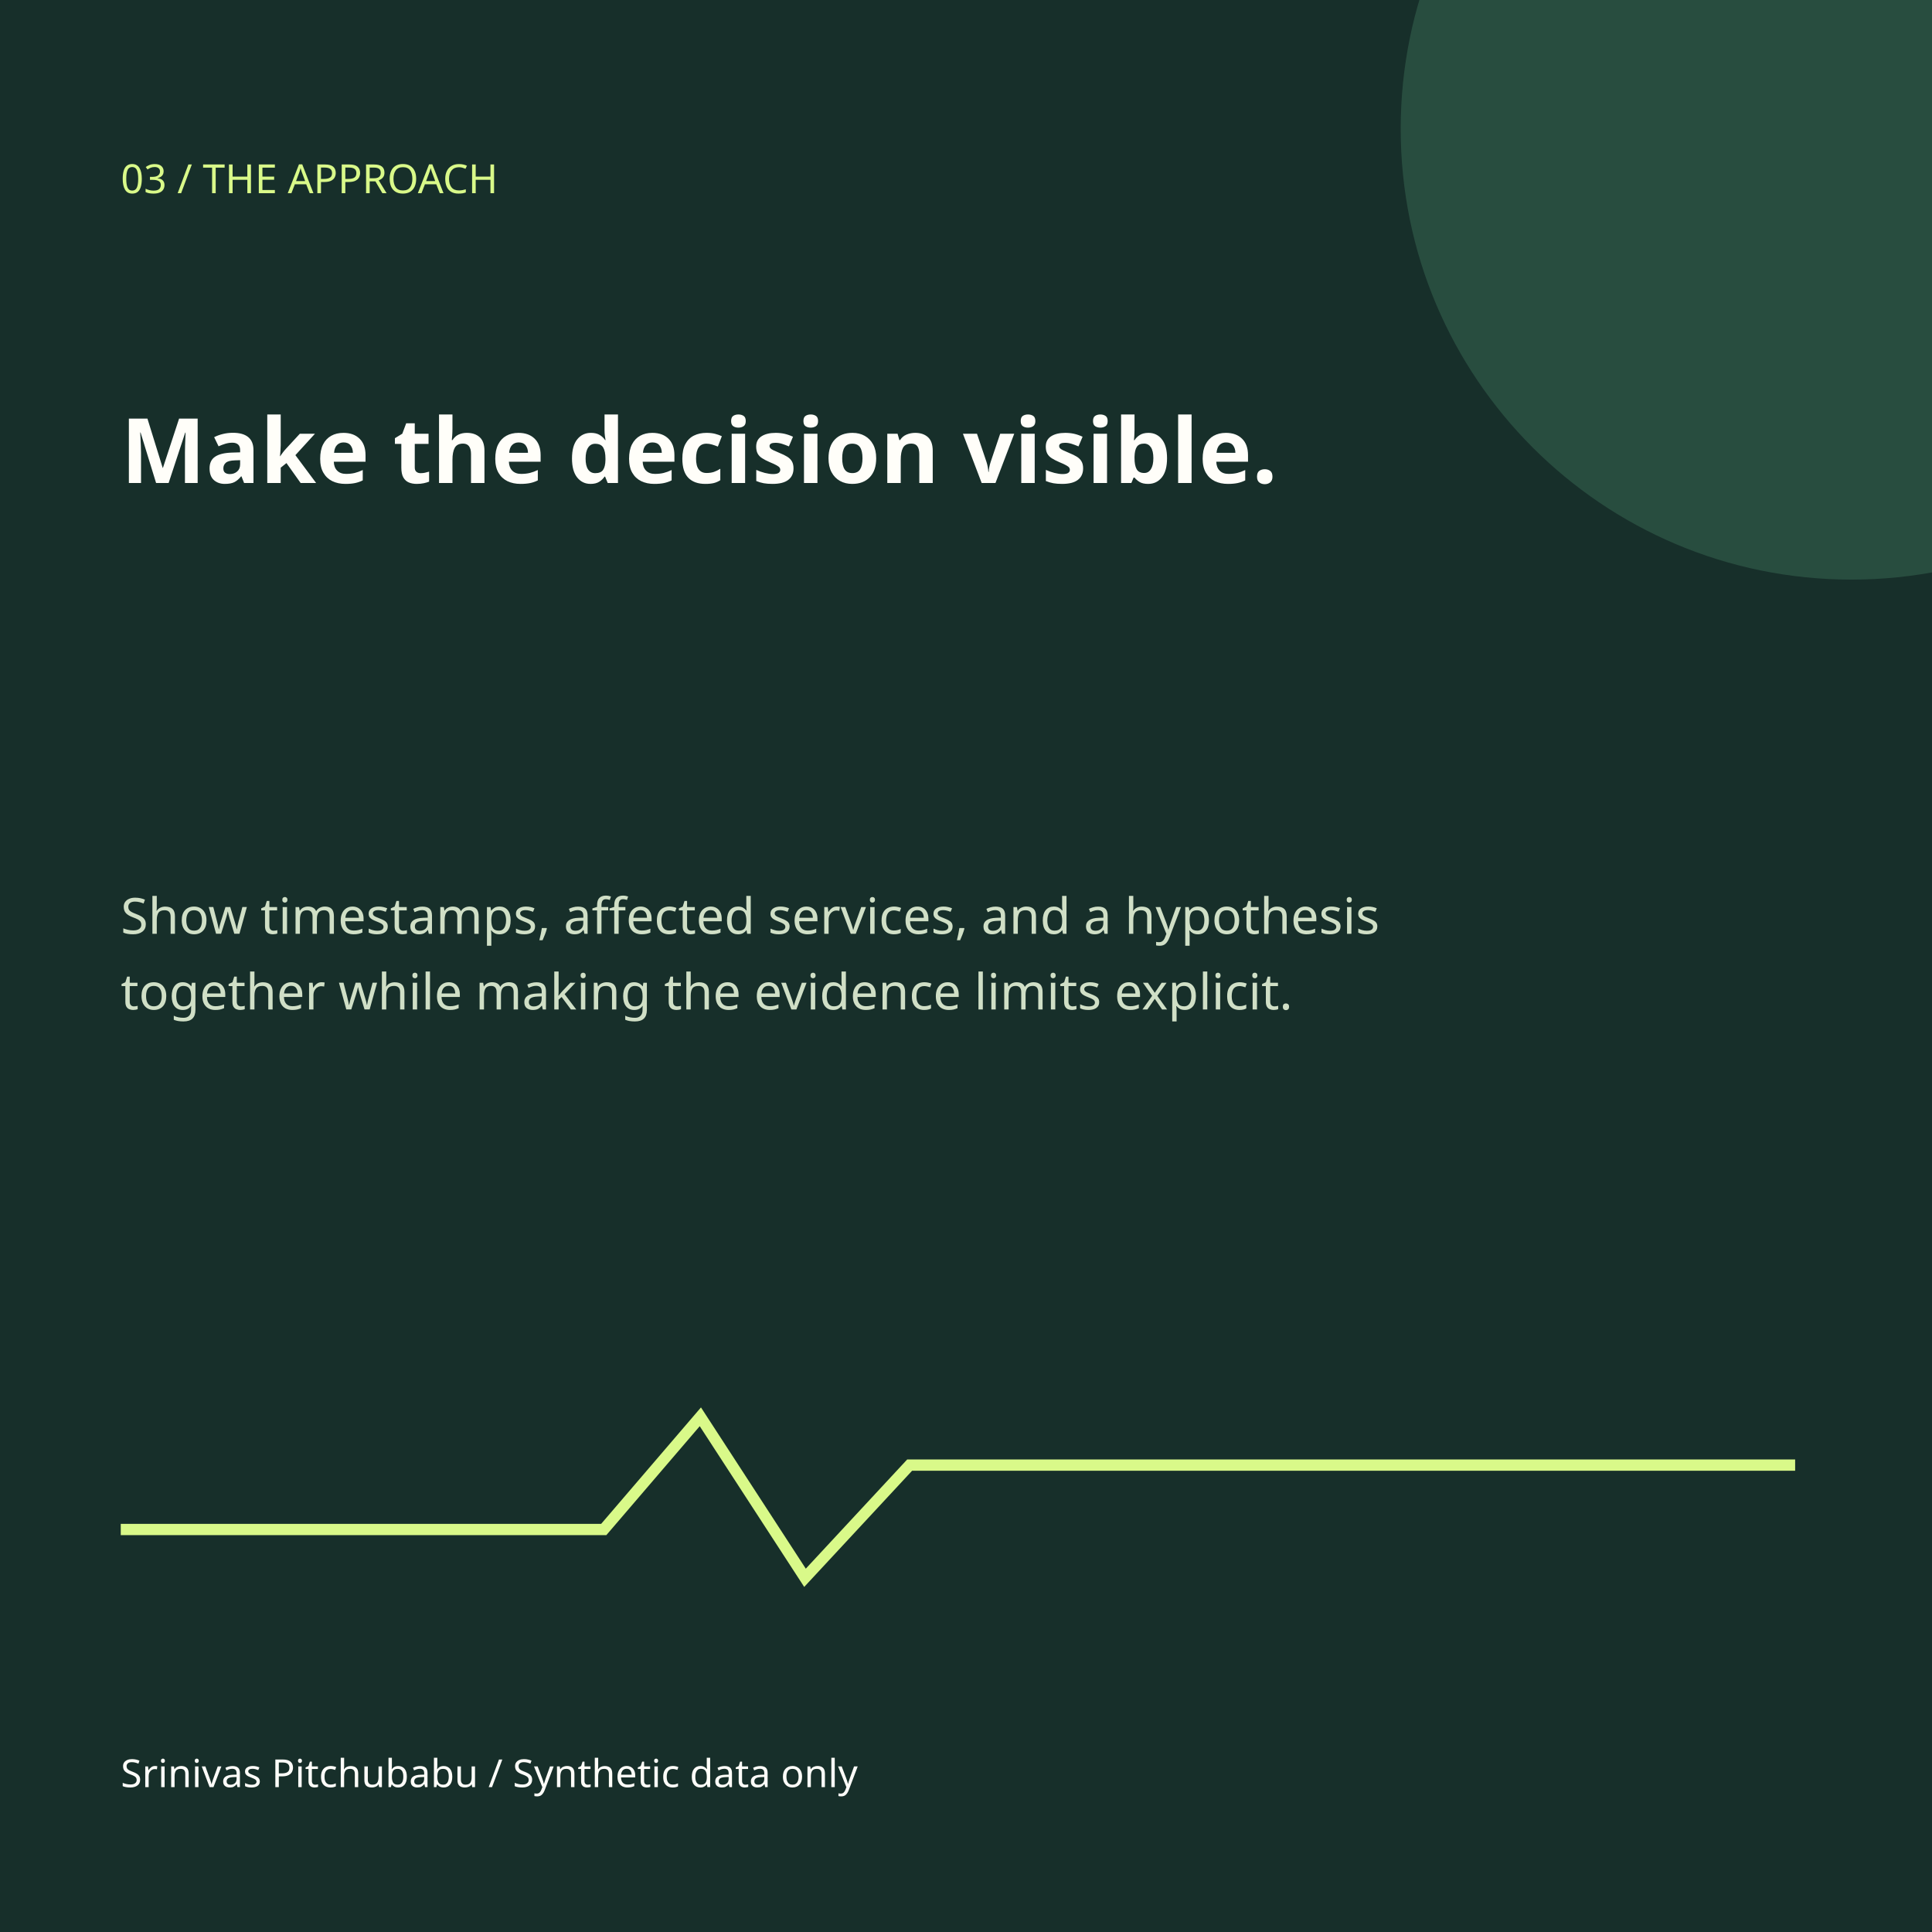
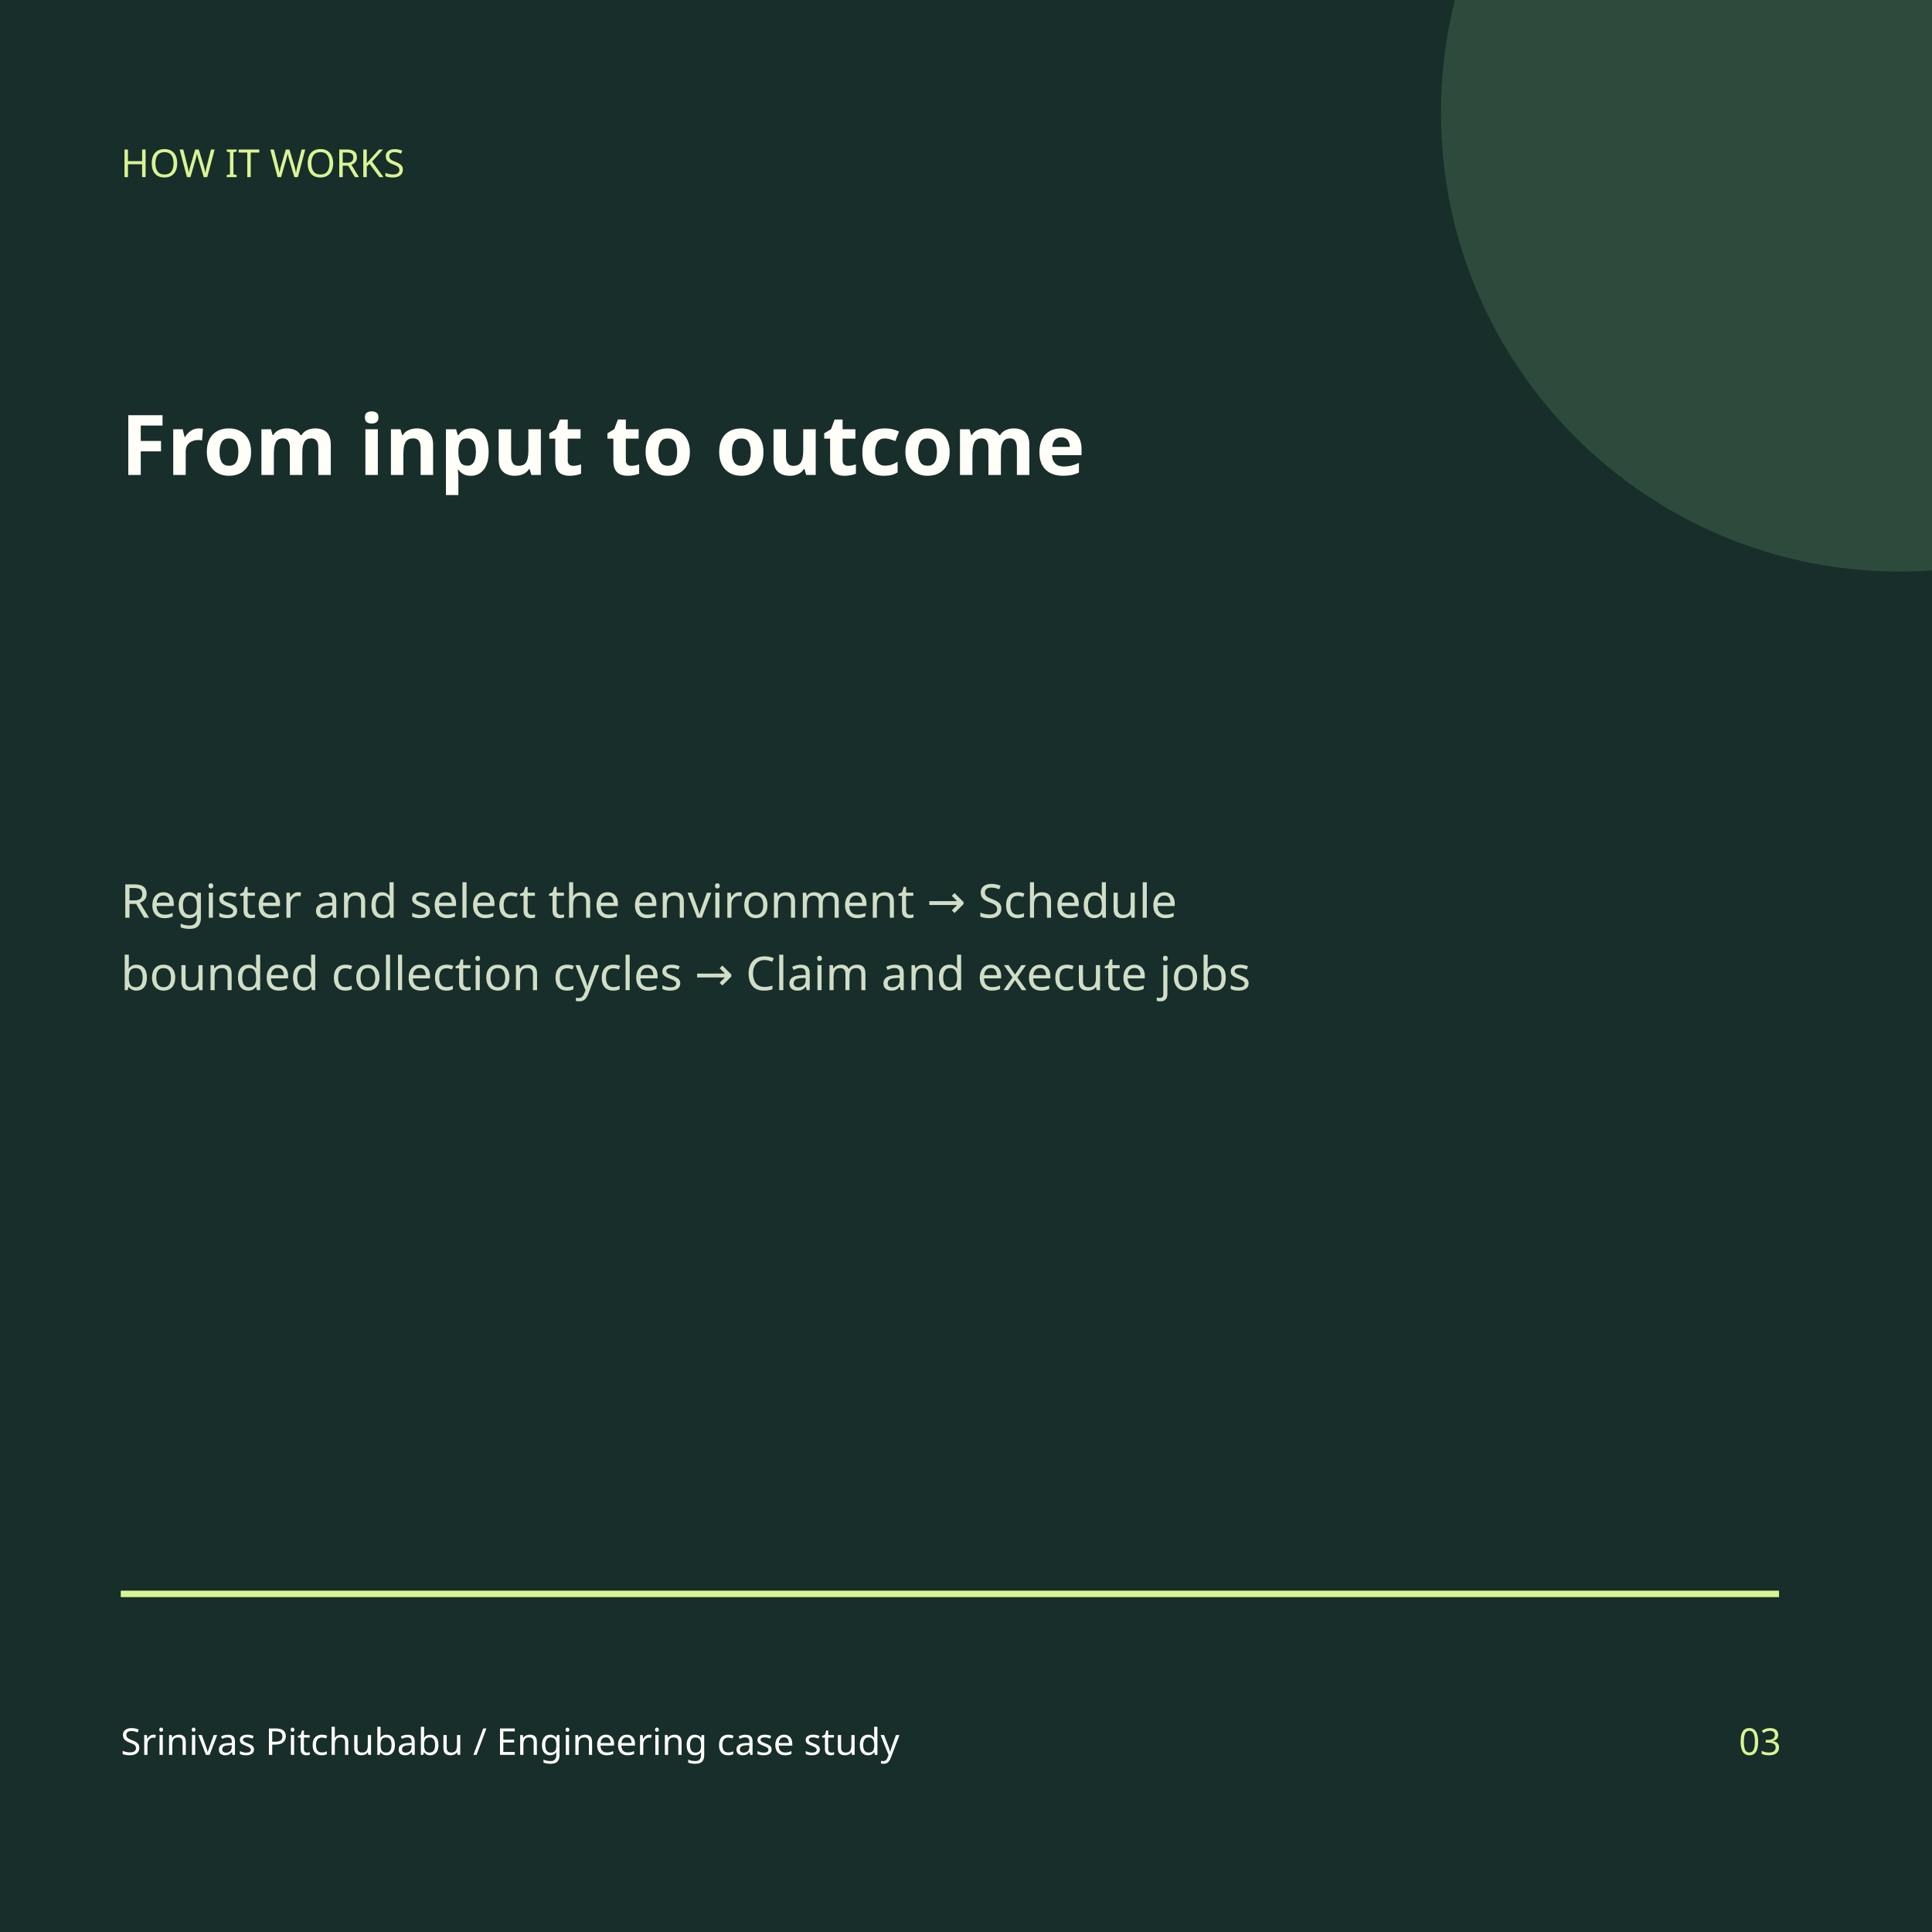
<svg xmlns="http://www.w3.org/2000/svg" width="1200" height="1200" viewBox="0 0 1200 1200">
-   <rect width="1200" height="1200" fill="#172f2a" />
-   <circle cx="1150" cy="80" r="280" fill="#284d3f" />
+   <rect width="1200" height="1200" fill="#172e2a" />
+   <circle cx="1180" cy="70" r="285" fill="#2c4b3d" />
  <g font-family="sans-serif">
-     <text x="75" y="120" fill="#d9f989" font-size="25">03 / THE APPROACH</text>
-     <text x="75" y="300" font-size="56" font-weight="bold" fill="#fffef9">Make the decision visible.</text>
-     <text x="75" y="580" font-size="31" fill="#d0dfc6">Show timestamps, affected services, and a hypothesis</text>
-     <text x="75" y="627" font-size="31" fill="#d0dfc6">together while making the evidence limits explicit.</text>
-     <path d="M75 950h300l60-70 65 100 65-70h550" stroke="#d9f989" stroke-width="7" fill="none" />
-     <text x="75" y="1110" font-size="24" fill="#fffef9">Srinivas Pitchubabu / Synthetic data only</text>
+     <text x="75" y="110" fill="#d9f494" font-size="24">HOW IT WORKS</text>
+     <text x="75" y="295" fill="#fffef9" font-size="52" font-weight="bold">From input to outcome</text>
+     <text x="75" y="570" fill="#d1dec7" font-size="29">Register and select the environment → Schedule</text>
+     <text x="75" y="615" fill="#d1dec7" font-size="29">bounded collection cycles → Claim and execute jobs</text>
+     <path d="M75 990h1030" stroke="#d9f494" stroke-width="4" />
+     <text x="75" y="1090" fill="#fffef9" font-size="23">Srinivas Pitchubabu / Engineering case study</text>
+     <text x="1080" y="1090" fill="#d9f494" font-size="23">03</text>
  </g>
</svg>
